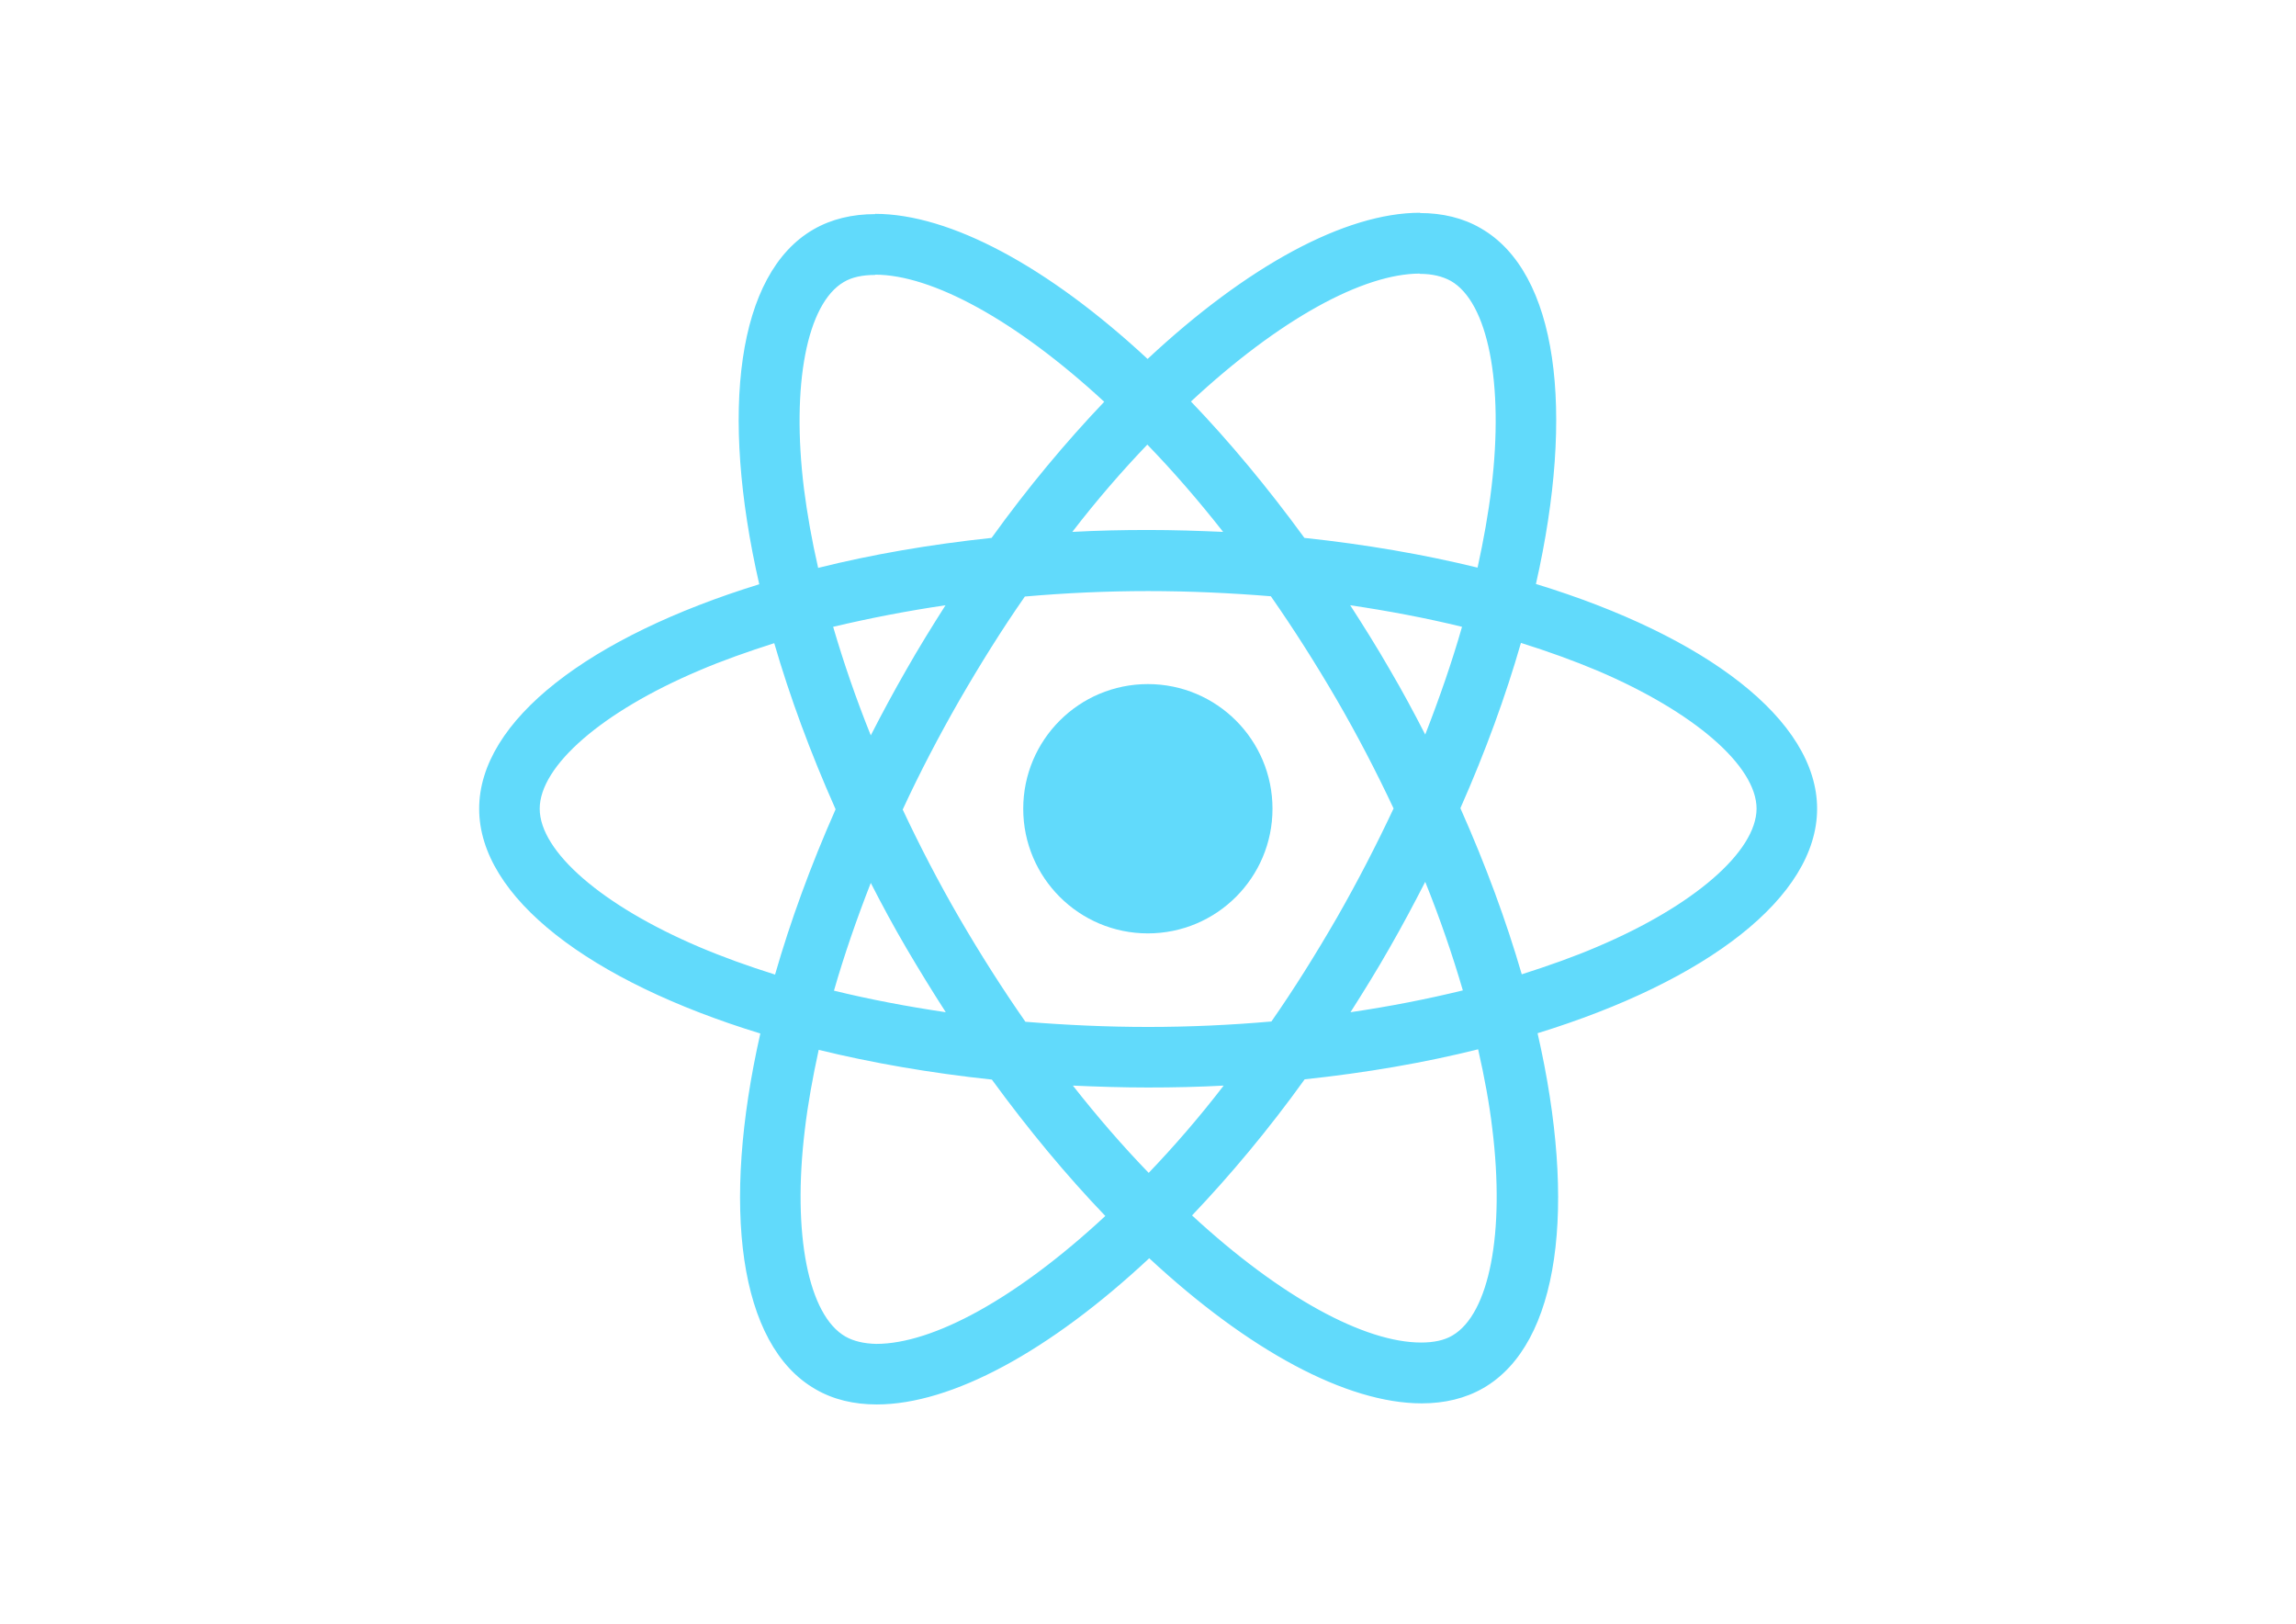
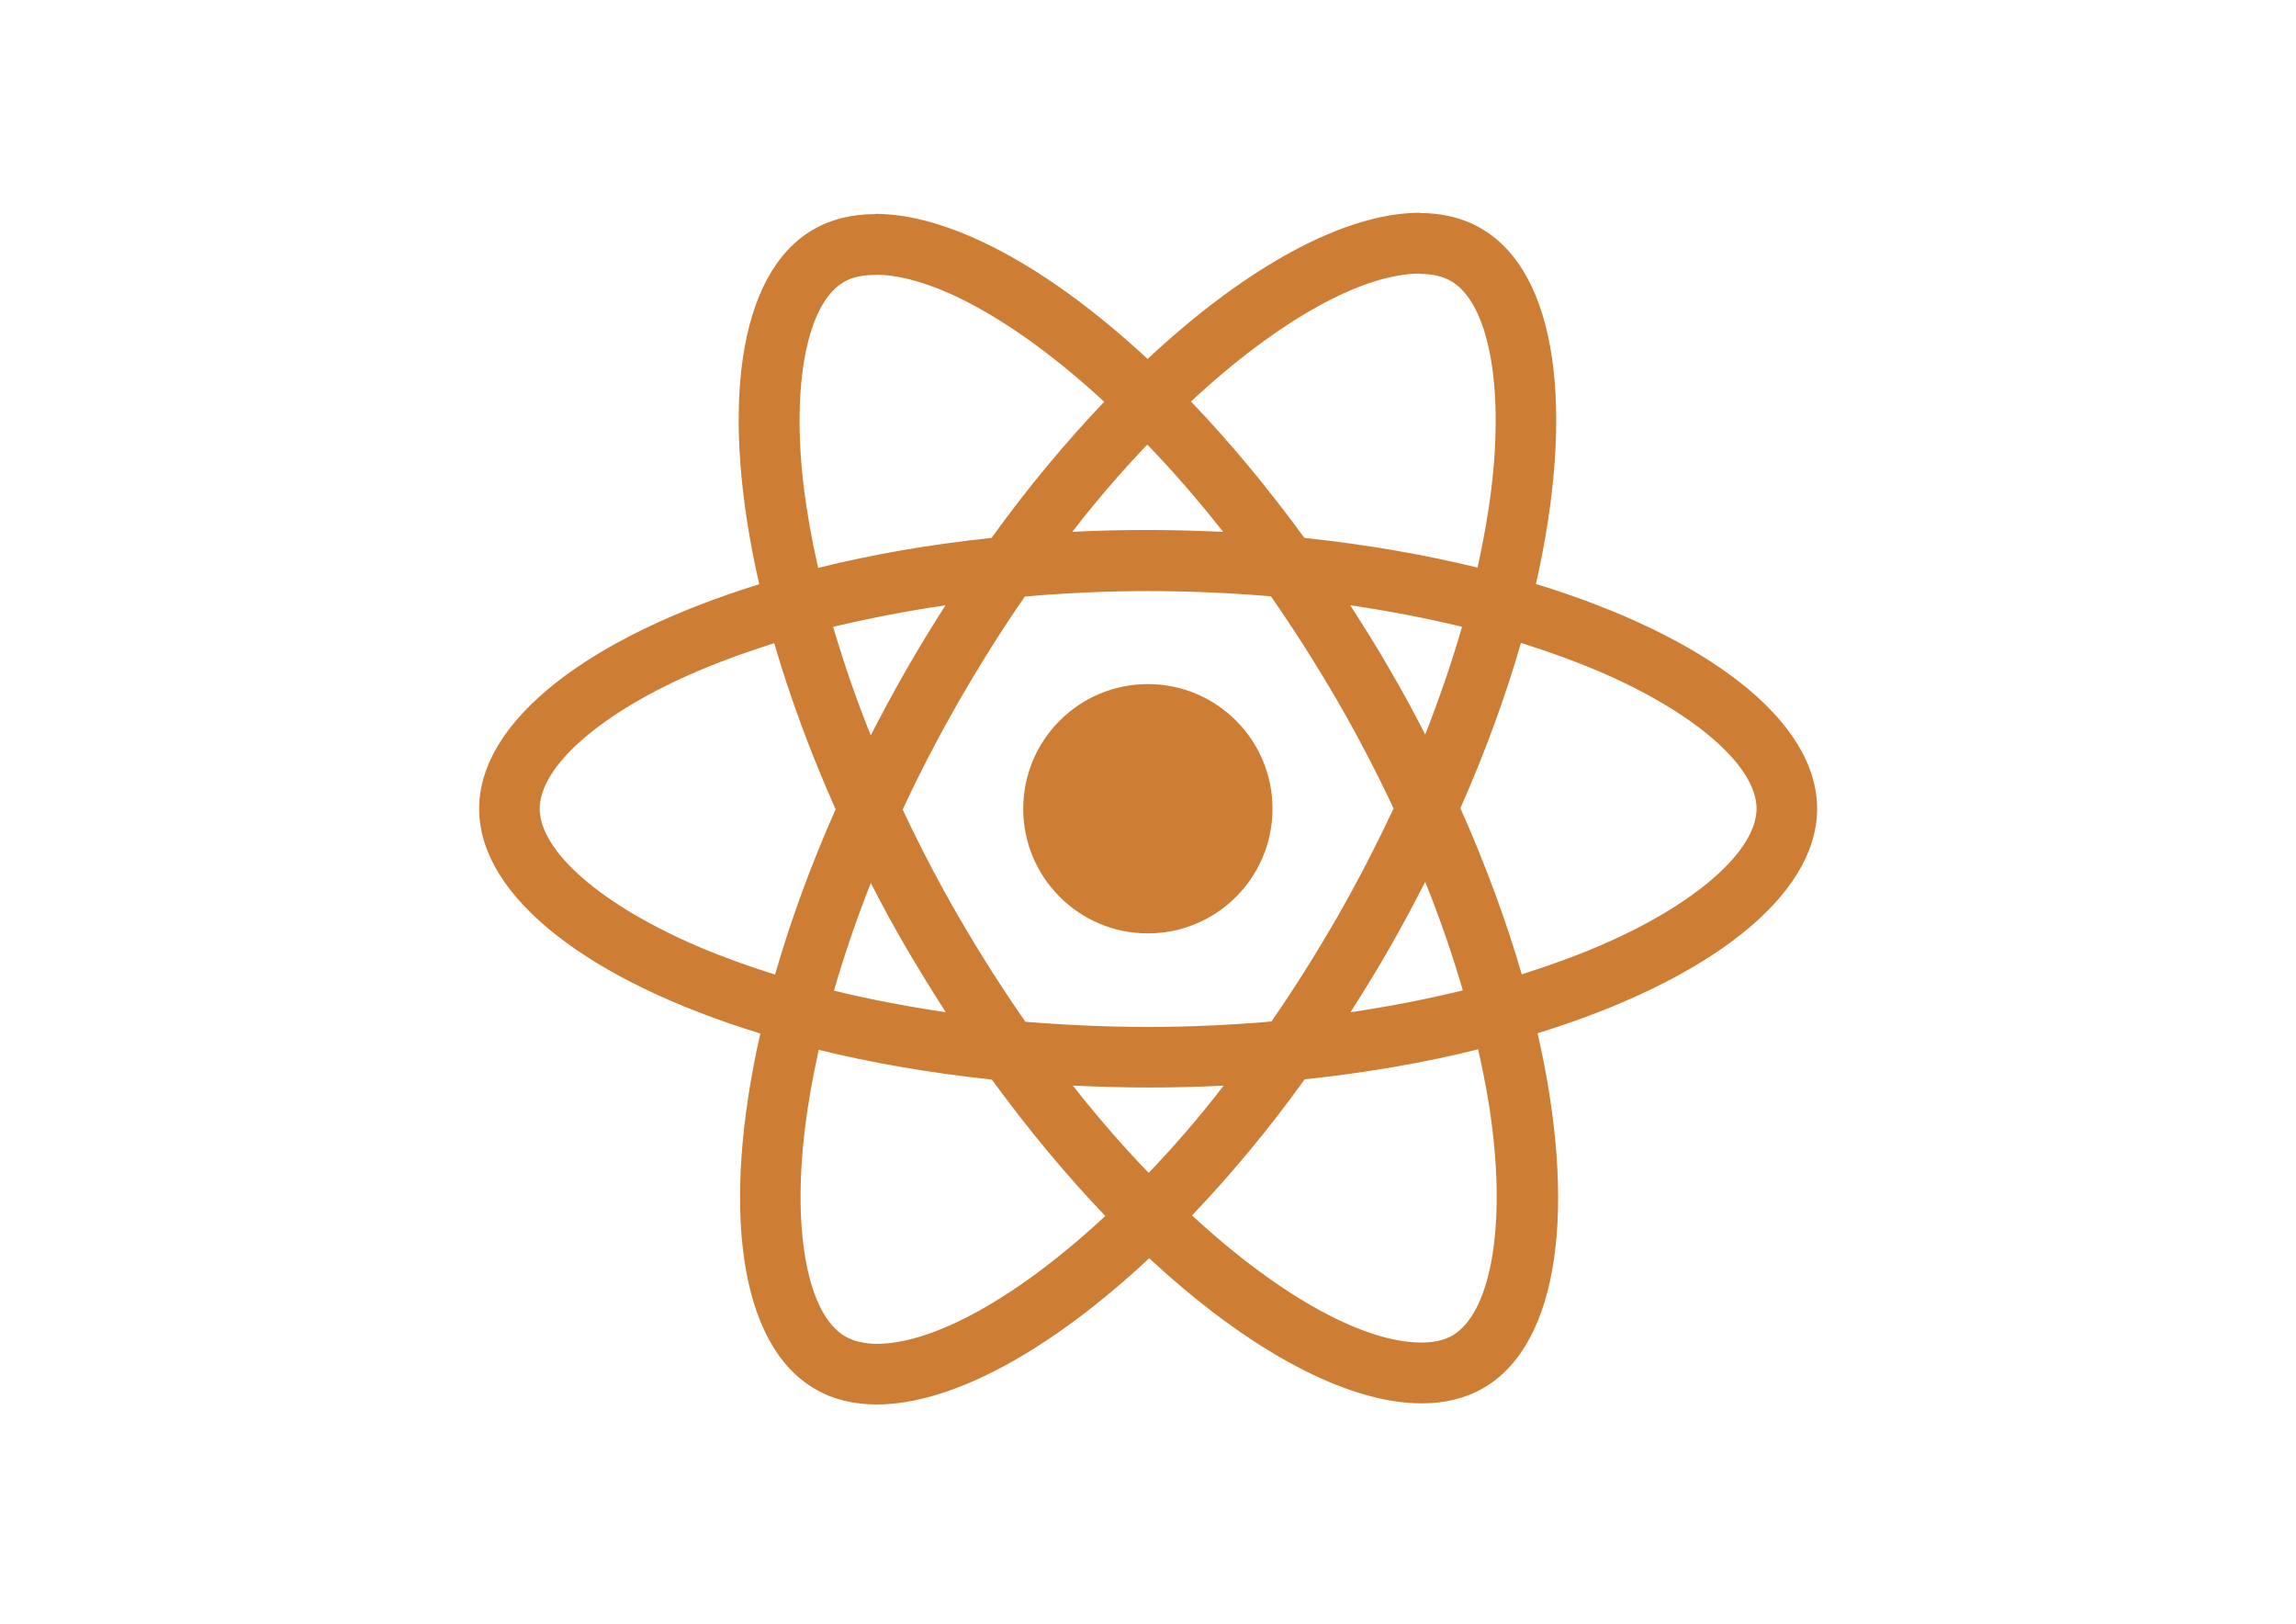
<svg xmlns="http://www.w3.org/2000/svg" viewBox="0 0 841.9 595.3">
-   <g fill="#61DAFB">
+   <g fill="#CE7D35">
    <path d="M666.3 296.5c0-32.5-40.7-63.3-103.1-82.4 14.4-63.6 8-114.2-20.2-130.4-6.5-3.8-14.1-5.6-22.4-5.6v22.3c4.6 0 8.3.9 11.4 2.6 13.6 7.8 19.5 37.5 14.9 75.7-1.1 9.4-2.9 19.3-5.1 29.4-19.6-4.8-41-8.5-63.5-10.9-13.5-18.5-27.5-35.3-41.6-50 32.6-30.3 63.2-46.9 84-46.9V78c-27.5 0-63.5 19.6-99.9 53.6-36.4-33.8-72.4-53.2-99.9-53.2v22.3c20.7 0 51.4 16.5 84 46.6-14 14.7-28 31.4-41.3 49.9-22.6 2.4-44 6.1-63.6 11-2.3-10-4-19.7-5.2-29-4.7-38.2 1.1-67.9 14.6-75.8 3-1.8 6.9-2.6 11.5-2.6V78.5c-8.4 0-16 1.8-22.6 5.6-28.1 16.2-34.4 66.7-19.9 130.1-62.2 19.2-102.7 49.9-102.7 82.3 0 32.5 40.7 63.3 103.1 82.4-14.4 63.6-8 114.2 20.2 130.4 6.5 3.8 14.1 5.6 22.5 5.6 27.5 0 63.5-19.6 99.9-53.6 36.4 33.8 72.4 53.2 99.9 53.2 8.4 0 16-1.8 22.6-5.6 28.1-16.2 34.4-66.7 19.9-130.1 62-19.1 102.5-49.9 102.5-82.3zm-130.2-66.7c-3.7 12.9-8.3 26.2-13.5 39.5-4.1-8-8.4-16-13.1-24-4.6-8-9.5-15.8-14.4-23.4 14.2 2.1 27.9 4.7 41 7.9zm-45.8 106.5c-7.8 13.5-15.8 26.3-24.1 38.2-14.9 1.3-30 2-45.2 2-15.1 0-30.2-.7-45-1.9-8.3-11.9-16.4-24.6-24.2-38-7.6-13.1-14.5-26.4-20.8-39.8 6.2-13.4 13.2-26.8 20.7-39.9 7.8-13.5 15.8-26.3 24.1-38.2 14.9-1.3 30-2 45.2-2 15.1 0 30.2.7 45 1.9 8.3 11.9 16.4 24.6 24.2 38 7.6 13.1 14.5 26.4 20.8 39.8-6.3 13.4-13.2 26.8-20.7 39.9zm32.3-13c5.4 13.4 10 26.8 13.8 39.8-13.1 3.2-26.9 5.9-41.2 8 4.9-7.7 9.8-15.6 14.4-23.7 4.6-8 8.9-16.1 13-24.1zM421.2 430c-9.3-9.6-18.6-20.3-27.8-32 9 .4 18.2.7 27.5.7 9.4 0 18.7-.2 27.8-.7-9 11.7-18.3 22.4-27.5 32zm-74.4-58.9c-14.2-2.1-27.9-4.7-41-7.9 3.7-12.9 8.3-26.2 13.5-39.5 4.1 8 8.4 16 13.1 24 4.7 8 9.5 15.8 14.4 23.4zM420.7 163c9.3 9.6 18.6 20.3 27.8 32-9-.4-18.2-.7-27.5-.7-9.4 0-18.7.2-27.8.7 9-11.7 18.3-22.4 27.5-32zm-74 58.9c-4.9 7.7-9.8 15.6-14.4 23.7-4.6 8-8.9 16-13 24-5.4-13.4-10-26.8-13.8-39.8 13.1-3.1 26.9-5.8 41.2-7.9zm-90.5 125.2c-35.4-15.1-58.3-34.9-58.3-50.6 0-15.7 22.9-35.6 58.3-50.6 8.6-3.7 18-7 27.7-10.1 5.7 19.6 13.2 40 22.5 60.9-9.2 20.8-16.6 41.1-22.2 60.6-9.9-3.1-19.3-6.5-28-10.2zM310 490c-13.6-7.8-19.5-37.5-14.9-75.7 1.1-9.4 2.9-19.3 5.1-29.4 19.6 4.8 41 8.5 63.5 10.9 13.5 18.5 27.5 35.3 41.6 50-32.6 30.3-63.2 46.9-84 46.9-4.5-.1-8.3-1-11.3-2.7zm237.2-76.2c4.7 38.2-1.1 67.9-14.6 75.8-3 1.8-6.9 2.6-11.5 2.6-20.7 0-51.4-16.5-84-46.6 14-14.7 28-31.4 41.3-49.9 22.6-2.4 44-6.1 63.6-11 2.3 10.1 4.1 19.8 5.2 29.1zm38.5-66.7c-8.6 3.7-18 7-27.7 10.1-5.7-19.6-13.2-40-22.5-60.9 9.2-20.8 16.6-41.1 22.2-60.6 9.9 3.1 19.3 6.5 28.1 10.2 35.4 15.1 58.3 34.9 58.3 50.6-.1 15.7-23 35.6-58.4 50.6zM320.8 78.4z" />
    <circle cx="420.9" cy="296.5" r="45.7" />
    <path d="M520.5 78.1z" />
  </g>
</svg>
